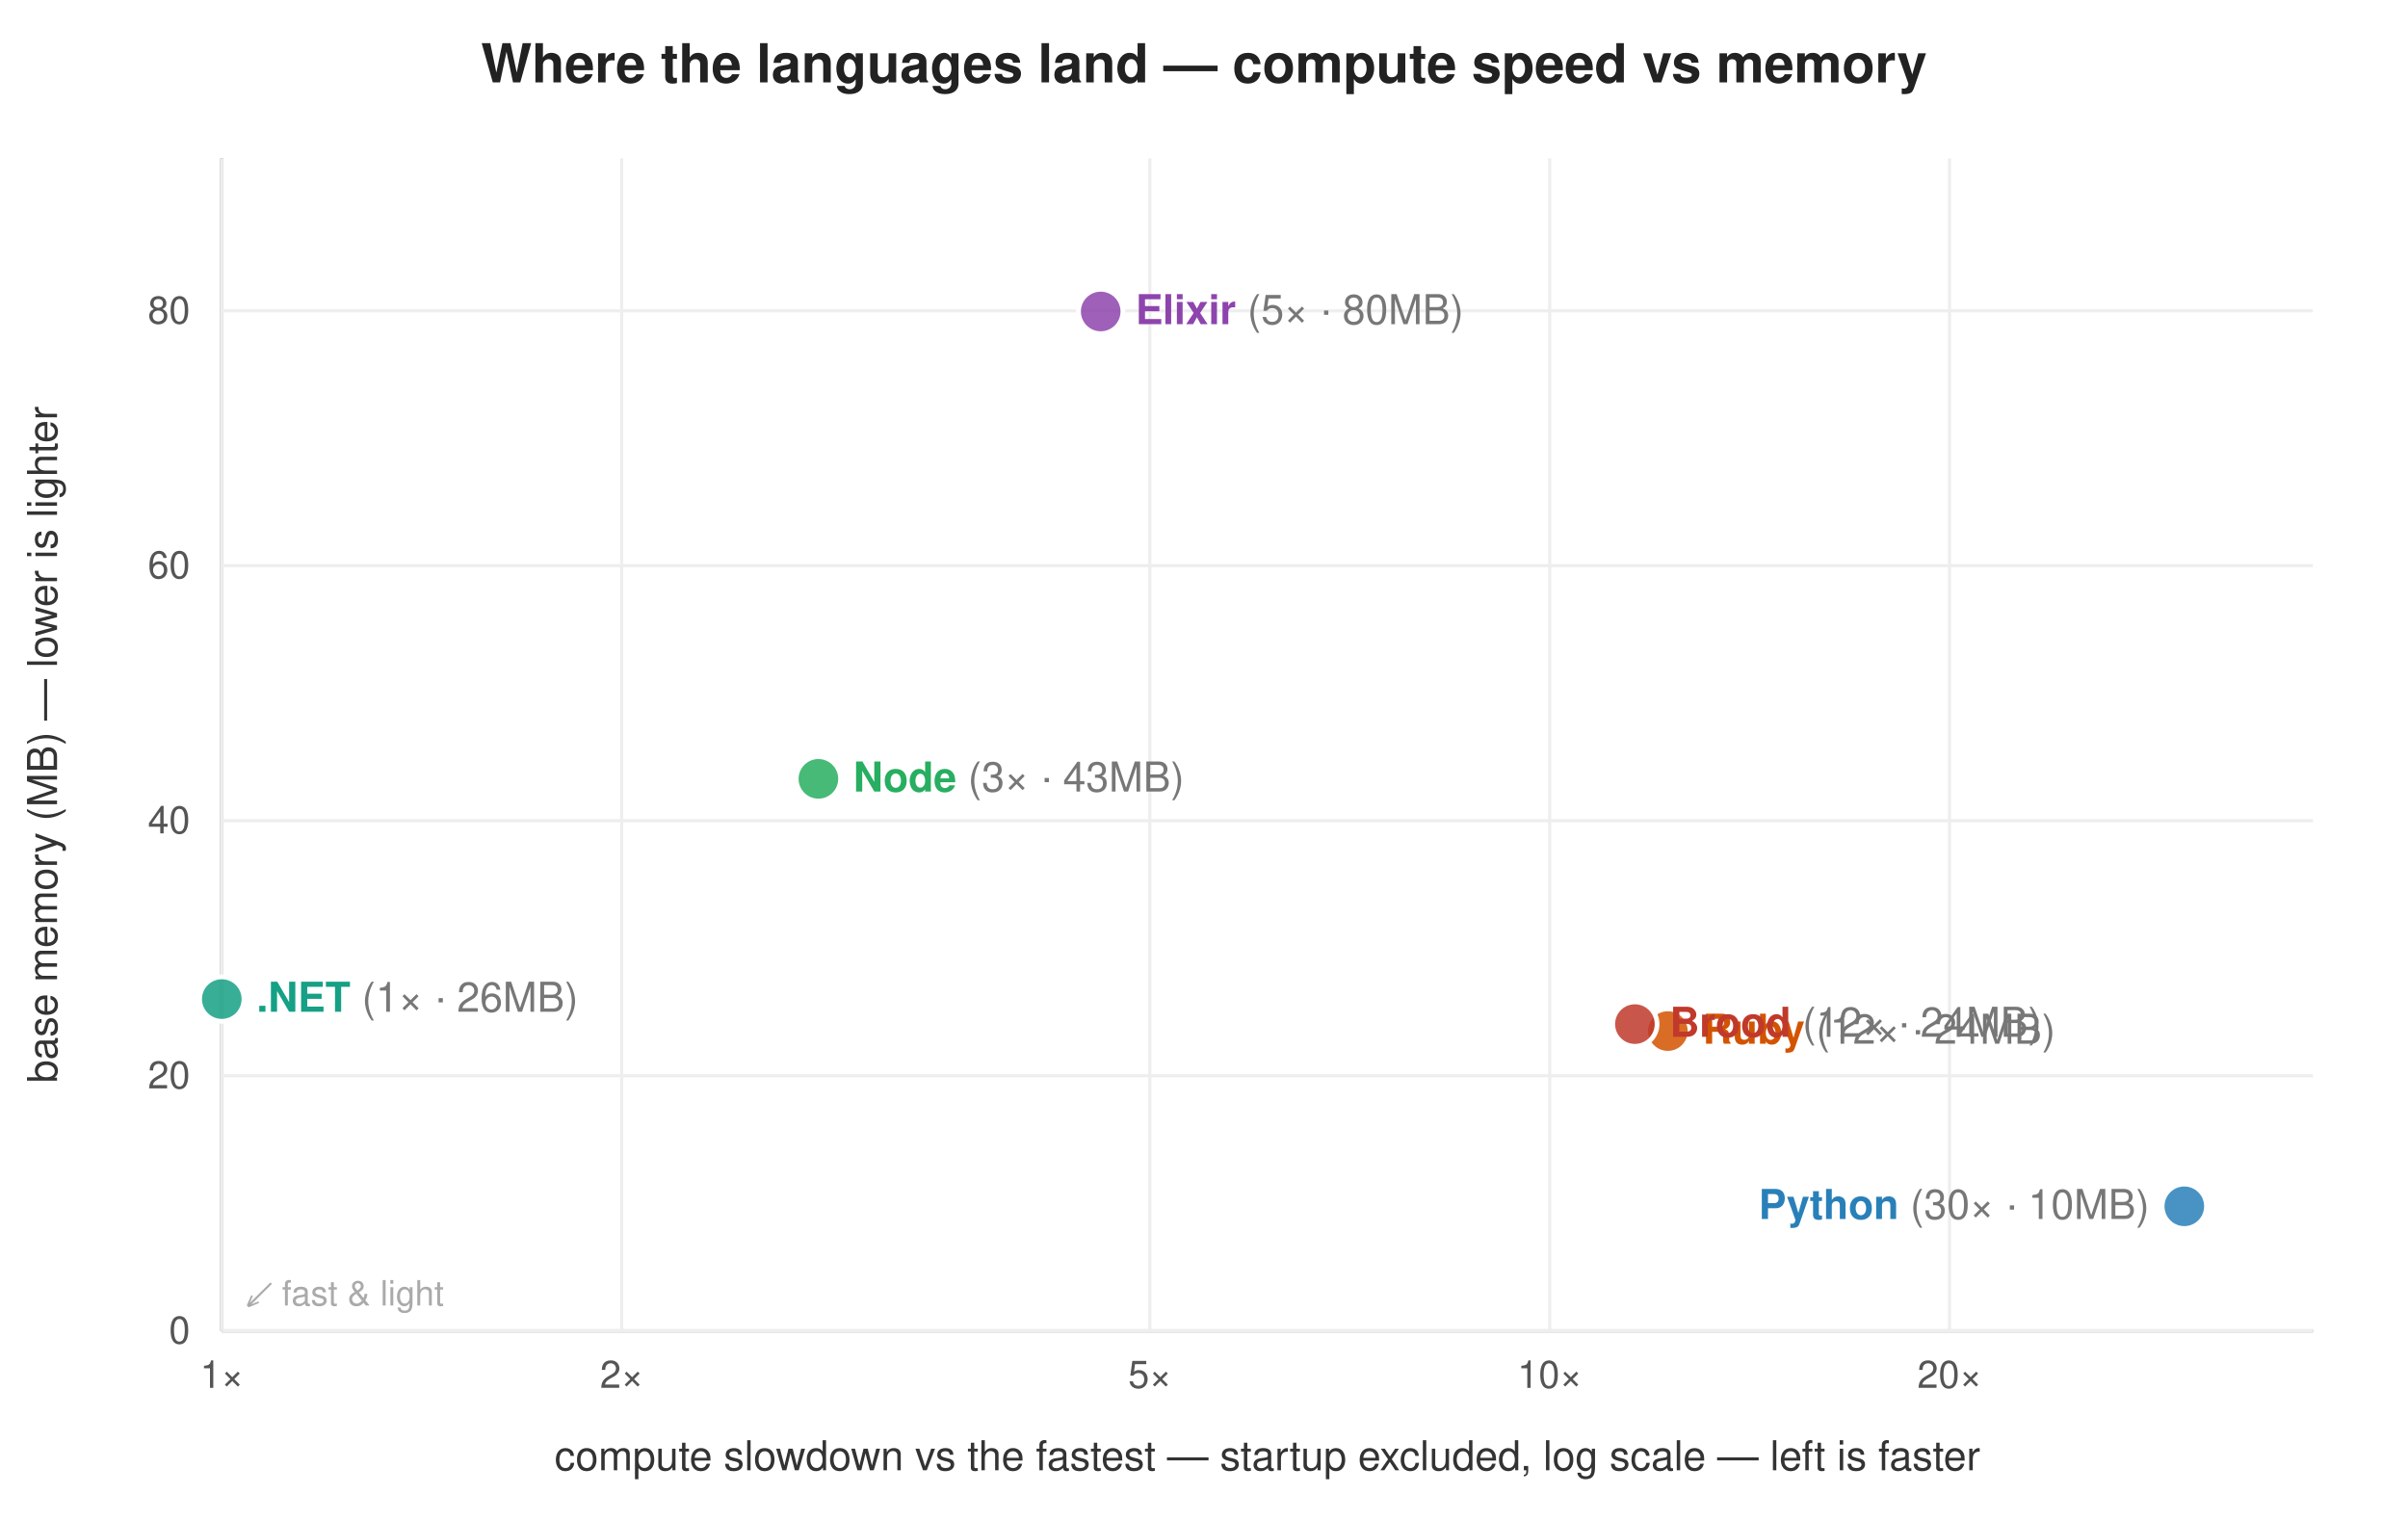
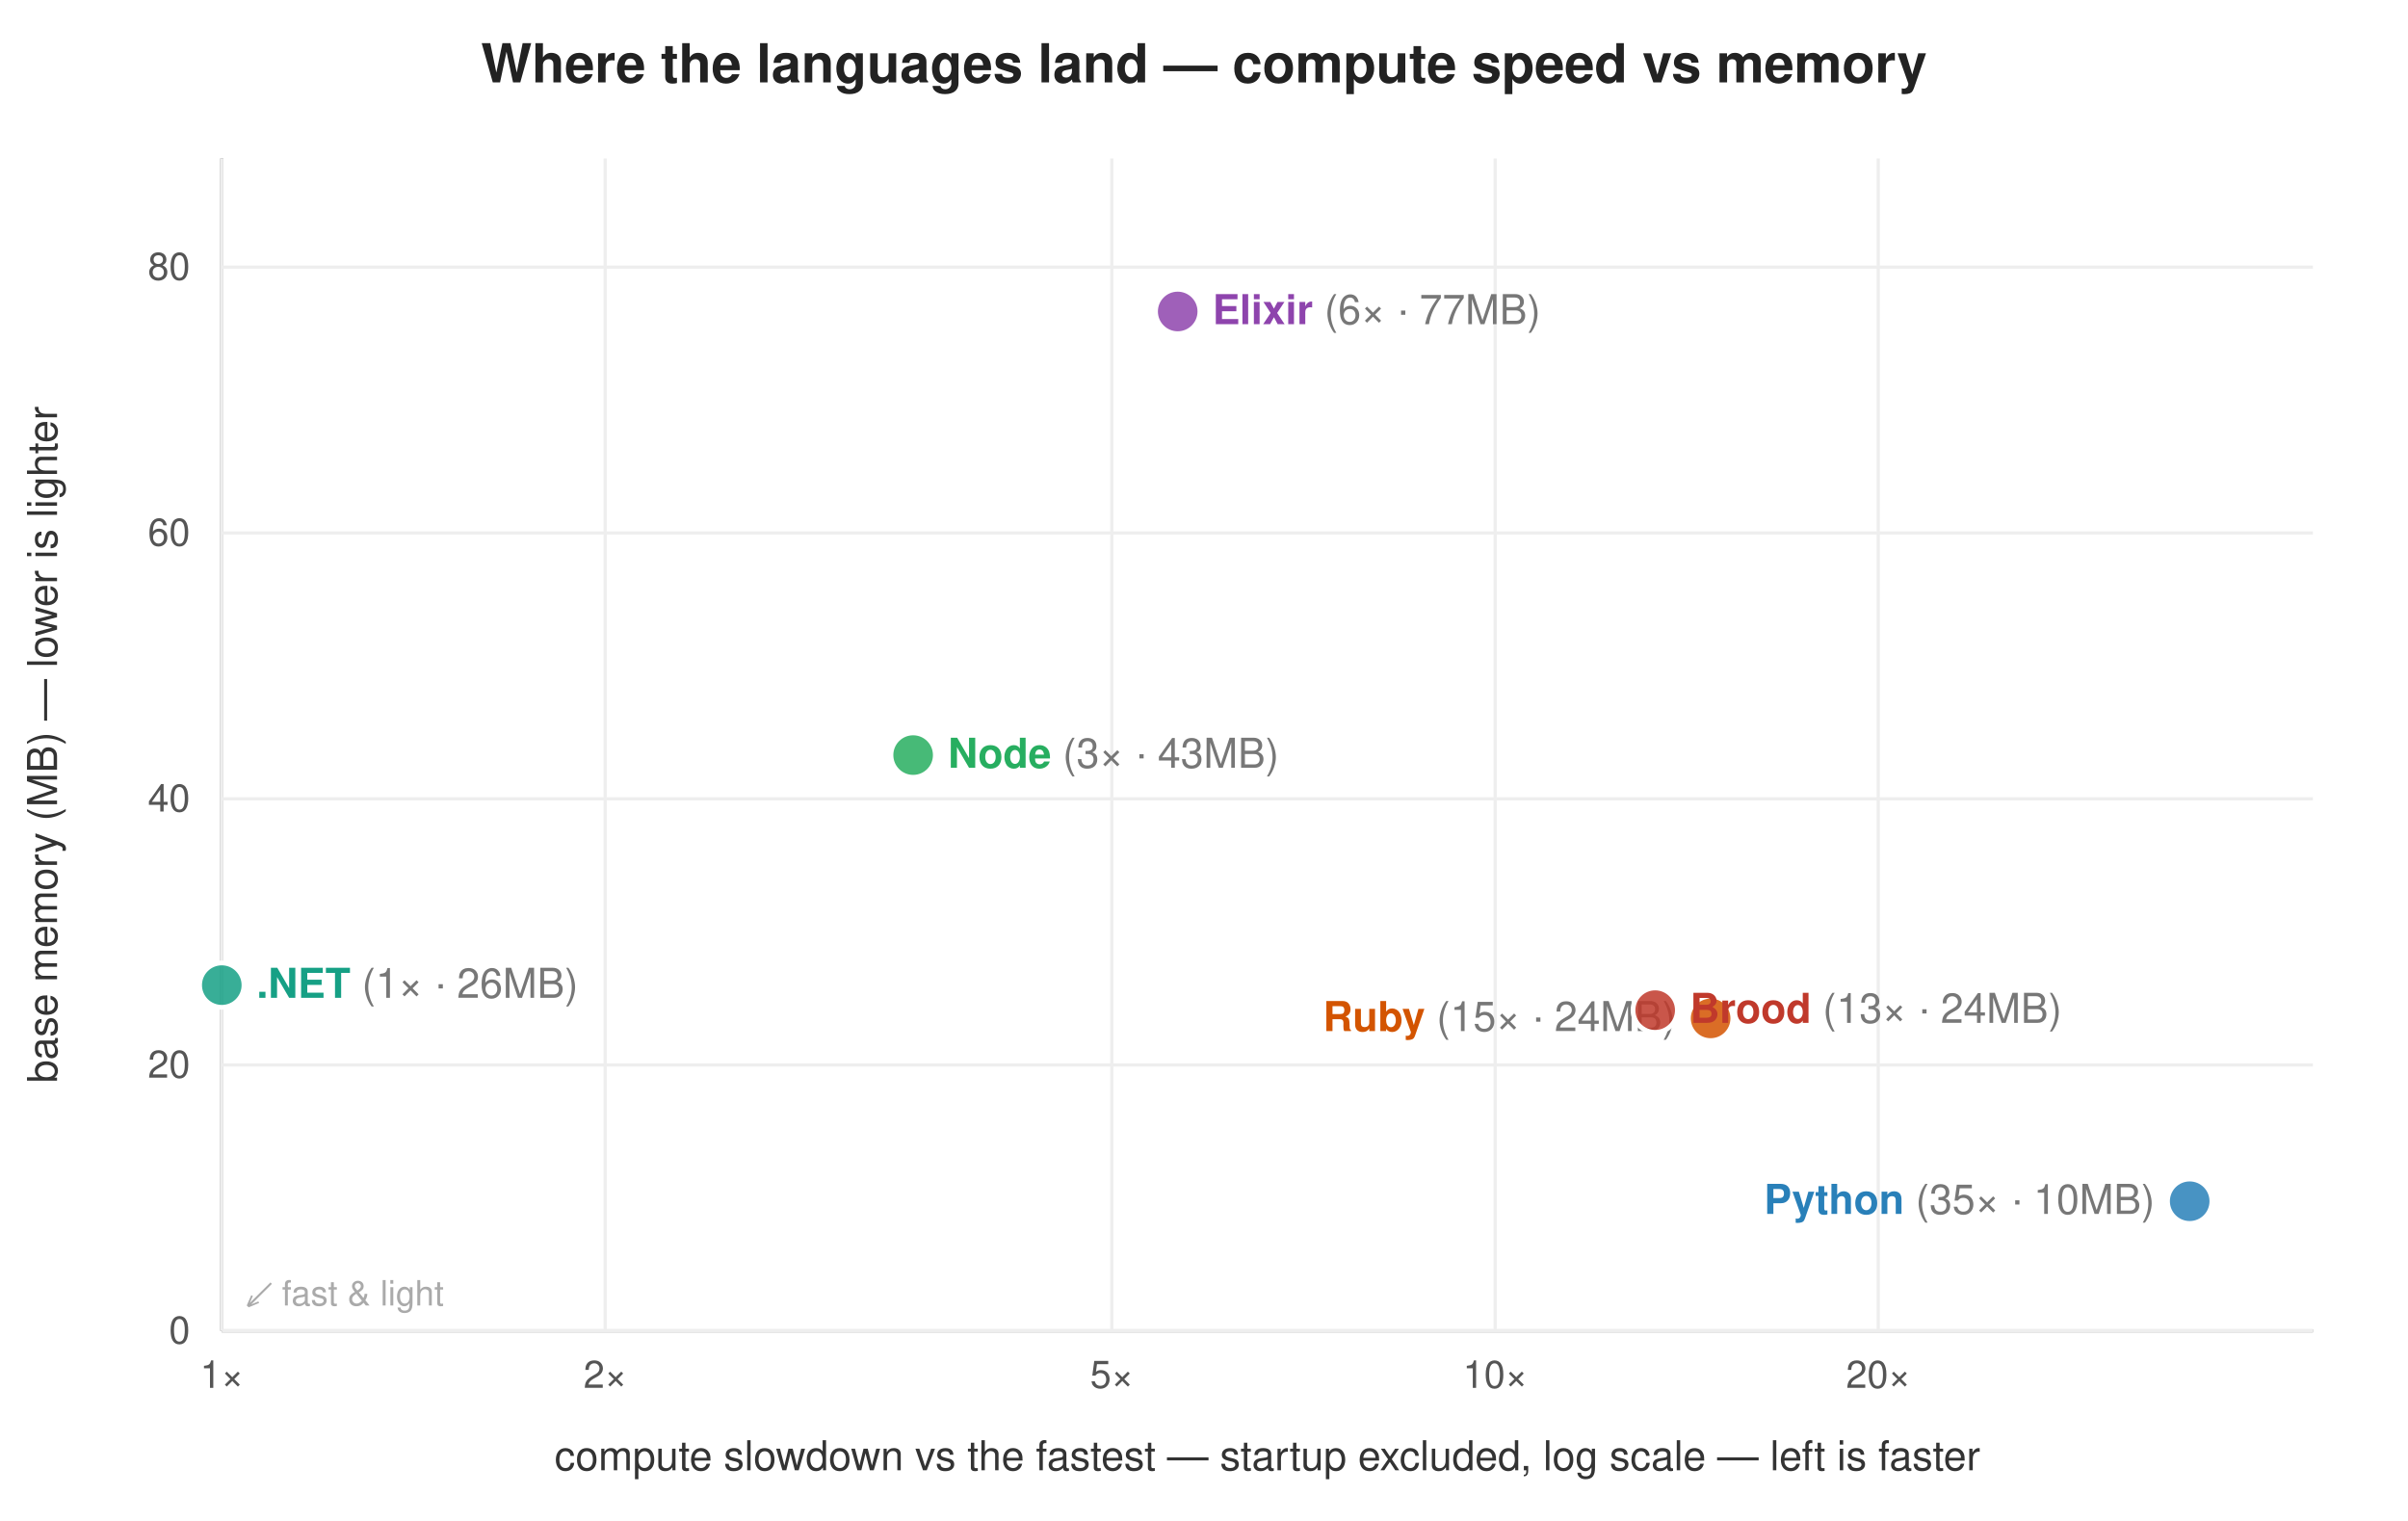
<svg xmlns="http://www.w3.org/2000/svg" width="760" height="480" viewBox="0 0 760 480" font-family="system-ui,Segoe UI,Helvetica,Arial,sans-serif">
  <rect width="760" height="480" fill="#ffffff" />
  <text x="380.0" y="26" text-anchor="middle" font-size="17" font-weight="700" fill="#222">Where the languages land — compute speed vs memory</text>
  <line x1="70" y1="420" x2="730" y2="420" stroke="#888" stroke-width="1" />
  <line x1="70" y1="50" x2="70" y2="420" stroke="#888" stroke-width="1" />
  <line x1="70.0" y1="50" x2="70.0" y2="420" stroke="#eee" stroke-width="1" />
  <text x="70.0" y="438" text-anchor="middle" font-size="12" fill="#555">1×</text>
-   <line x1="196.2" y1="50" x2="196.2" y2="420" stroke="#eee" stroke-width="1" />
-   <text x="196.2" y="438" text-anchor="middle" font-size="12" fill="#555">2×</text>
-   <line x1="362.9" y1="50" x2="362.9" y2="420" stroke="#eee" stroke-width="1" />
-   <text x="362.9" y="438" text-anchor="middle" font-size="12" fill="#555">5×</text>
-   <line x1="489.1" y1="50" x2="489.1" y2="420" stroke="#eee" stroke-width="1" />
-   <text x="489.1" y="438" text-anchor="middle" font-size="12" fill="#555">10×</text>
-   <line x1="615.3" y1="50" x2="615.3" y2="420" stroke="#eee" stroke-width="1" />
-   <text x="615.3" y="438" text-anchor="middle" font-size="12" fill="#555">20×</text>
+   <line x1="191.0" y1="50" x2="191.0" y2="420" stroke="#eee" stroke-width="1" />
+   <text x="191.0" y="438" text-anchor="middle" font-size="12" fill="#555">2×</text>
+   <line x1="350.9" y1="50" x2="350.9" y2="420" stroke="#eee" stroke-width="1" />
+   <text x="350.9" y="438" text-anchor="middle" font-size="12" fill="#555">5×</text>
+   <line x1="471.9" y1="50" x2="471.9" y2="420" stroke="#eee" stroke-width="1" />
+   <text x="471.9" y="438" text-anchor="middle" font-size="12" fill="#555">10×</text>
+   <line x1="592.8" y1="50" x2="592.8" y2="420" stroke="#eee" stroke-width="1" />
+   <text x="592.8" y="438" text-anchor="middle" font-size="12" fill="#555">20×</text>
  <line x1="70" y1="420.0" x2="730" y2="420.0" stroke="#eee" stroke-width="1" />
  <text x="60" y="424.0" text-anchor="end" font-size="12" fill="#555">0</text>
-   <line x1="70" y1="339.5" x2="730" y2="339.5" stroke="#eee" stroke-width="1" />
-   <text x="60" y="343.5" text-anchor="end" font-size="12" fill="#555">20</text>
-   <line x1="70" y1="259.0" x2="730" y2="259.0" stroke="#eee" stroke-width="1" />
-   <text x="60" y="263.0" text-anchor="end" font-size="12" fill="#555">40</text>
-   <line x1="70" y1="178.5" x2="730" y2="178.5" stroke="#eee" stroke-width="1" />
-   <text x="60" y="182.5" text-anchor="end" font-size="12" fill="#555">60</text>
-   <line x1="70" y1="98.1" x2="730" y2="98.1" stroke="#eee" stroke-width="1" />
-   <text x="60" y="102.1" text-anchor="end" font-size="12" fill="#555">80</text>
+   <line x1="70" y1="336.1" x2="730" y2="336.1" stroke="#eee" stroke-width="1" />
+   <text x="60" y="340.1" text-anchor="end" font-size="12" fill="#555">20</text>
+   <line x1="70" y1="252.1" x2="730" y2="252.1" stroke="#eee" stroke-width="1" />
+   <text x="60" y="256.1" text-anchor="end" font-size="12" fill="#555">40</text>
+   <line x1="70" y1="168.2" x2="730" y2="168.2" stroke="#eee" stroke-width="1" />
+   <text x="60" y="172.2" text-anchor="end" font-size="12" fill="#555">60</text>
+   <line x1="70" y1="84.3" x2="730" y2="84.3" stroke="#eee" stroke-width="1" />
+   <text x="60" y="88.3" text-anchor="end" font-size="12" fill="#555">80</text>
  <text x="400.0" y="464" text-anchor="middle" font-size="13" fill="#333">compute slowdown vs the fastest — startup excluded, log scale — left is faster</text>
  <text x="18" y="235.0" text-anchor="middle" font-size="13" fill="#333" transform="rotate(-90 18 235.0)">base memory (MB) — lower is lighter</text>
  <text x="78" y="412" font-size="11" fill="#aaa">↙ fast &amp; light</text>
-   <circle cx="689.4" cy="380.7" r="7" fill="#2980b9" fill-opacity="0.85" stroke="#fff" stroke-width="1.5" />
-   <text x="678.4" y="384.7" text-anchor="end" font-size="13" font-weight="600" fill="#2980b9">Python <tspan font-weight="400" fill="#777">(30× · 10MB)</tspan>
+   <circle cx="691.1" cy="379.1" r="7" fill="#2980b9" fill-opacity="0.85" stroke="#fff" stroke-width="1.5" />
+   <text x="680.1" y="383.1" text-anchor="end" font-size="13" font-weight="600" fill="#2980b9">Python <tspan font-weight="400" fill="#777">(35× · 10MB)</tspan>
  </text>
-   <circle cx="526.4" cy="325.4" r="7" fill="#d35400" fill-opacity="0.85" stroke="#fff" stroke-width="1.5" />
-   <text x="537.4" y="329.4" text-anchor="start" font-size="13" font-weight="600" fill="#d35400">Ruby <tspan font-weight="400" fill="#777">(12× · 24MB)</tspan>
+   <circle cx="539.9" cy="321.4" r="7" fill="#d35400" fill-opacity="0.85" stroke="#fff" stroke-width="1.5" />
+   <text x="528.9" y="325.4" text-anchor="end" font-size="13" font-weight="600" fill="#d35400">Ruby <tspan font-weight="400" fill="#777">(15× · 24MB)</tspan>
  </text>
-   <circle cx="516.0" cy="323.2" r="7" fill="#c0392b" fill-opacity="0.85" stroke="#fff" stroke-width="1.5" />
-   <text x="527.0" y="327.2" text-anchor="start" font-size="13" font-weight="600" fill="#c0392b">Brood <tspan font-weight="400" fill="#777">(12× · 24MB)</tspan>
+   <circle cx="522.4" cy="318.8" r="7" fill="#c0392b" fill-opacity="0.85" stroke="#fff" stroke-width="1.5" />
+   <text x="533.4" y="322.8" text-anchor="start" font-size="13" font-weight="600" fill="#c0392b">Brood <tspan font-weight="400" fill="#777">(13× · 24MB)</tspan>
  </text>
-   <circle cx="70.0" cy="315.3" r="7" fill="#16a085" fill-opacity="0.85" stroke="#fff" stroke-width="1.5" />
-   <text x="81.0" y="319.3" text-anchor="start" font-size="13" font-weight="600" fill="#16a085">.NET <tspan font-weight="400" fill="#777">(1× · 26MB)</tspan>
+   <circle cx="70.0" cy="310.9" r="7" fill="#16a085" fill-opacity="0.85" stroke="#fff" stroke-width="1.5" />
+   <text x="81.0" y="314.9" text-anchor="start" font-size="13" font-weight="600" fill="#16a085">.NET <tspan font-weight="400" fill="#777">(1× · 26MB)</tspan>
  </text>
-   <circle cx="258.3" cy="245.8" r="7" fill="#27ae60" fill-opacity="0.85" stroke="#fff" stroke-width="1.5" />
-   <text x="269.3" y="249.8" text-anchor="start" font-size="13" font-weight="600" fill="#27ae60">Node <tspan font-weight="400" fill="#777">(3× · 43MB)</tspan>
+   <circle cx="288.2" cy="238.3" r="7" fill="#27ae60" fill-opacity="0.85" stroke="#fff" stroke-width="1.5" />
+   <text x="299.2" y="242.3" text-anchor="start" font-size="13" font-weight="600" fill="#27ae60">Node <tspan font-weight="400" fill="#777">(3× · 43MB)</tspan>
  </text>
-   <circle cx="347.4" cy="98.3" r="7" fill="#8e44ad" fill-opacity="0.85" stroke="#fff" stroke-width="1.5" />
-   <text x="358.4" y="102.3" text-anchor="start" font-size="13" font-weight="600" fill="#8e44ad">Elixir <tspan font-weight="400" fill="#777">(5× · 80MB)</tspan>
+   <circle cx="371.7" cy="98.3" r="7" fill="#8e44ad" fill-opacity="0.85" stroke="#fff" stroke-width="1.5" />
+   <text x="382.7" y="102.3" text-anchor="start" font-size="13" font-weight="600" fill="#8e44ad">Elixir <tspan font-weight="400" fill="#777">(6× · 77MB)</tspan>
  </text>
</svg>
